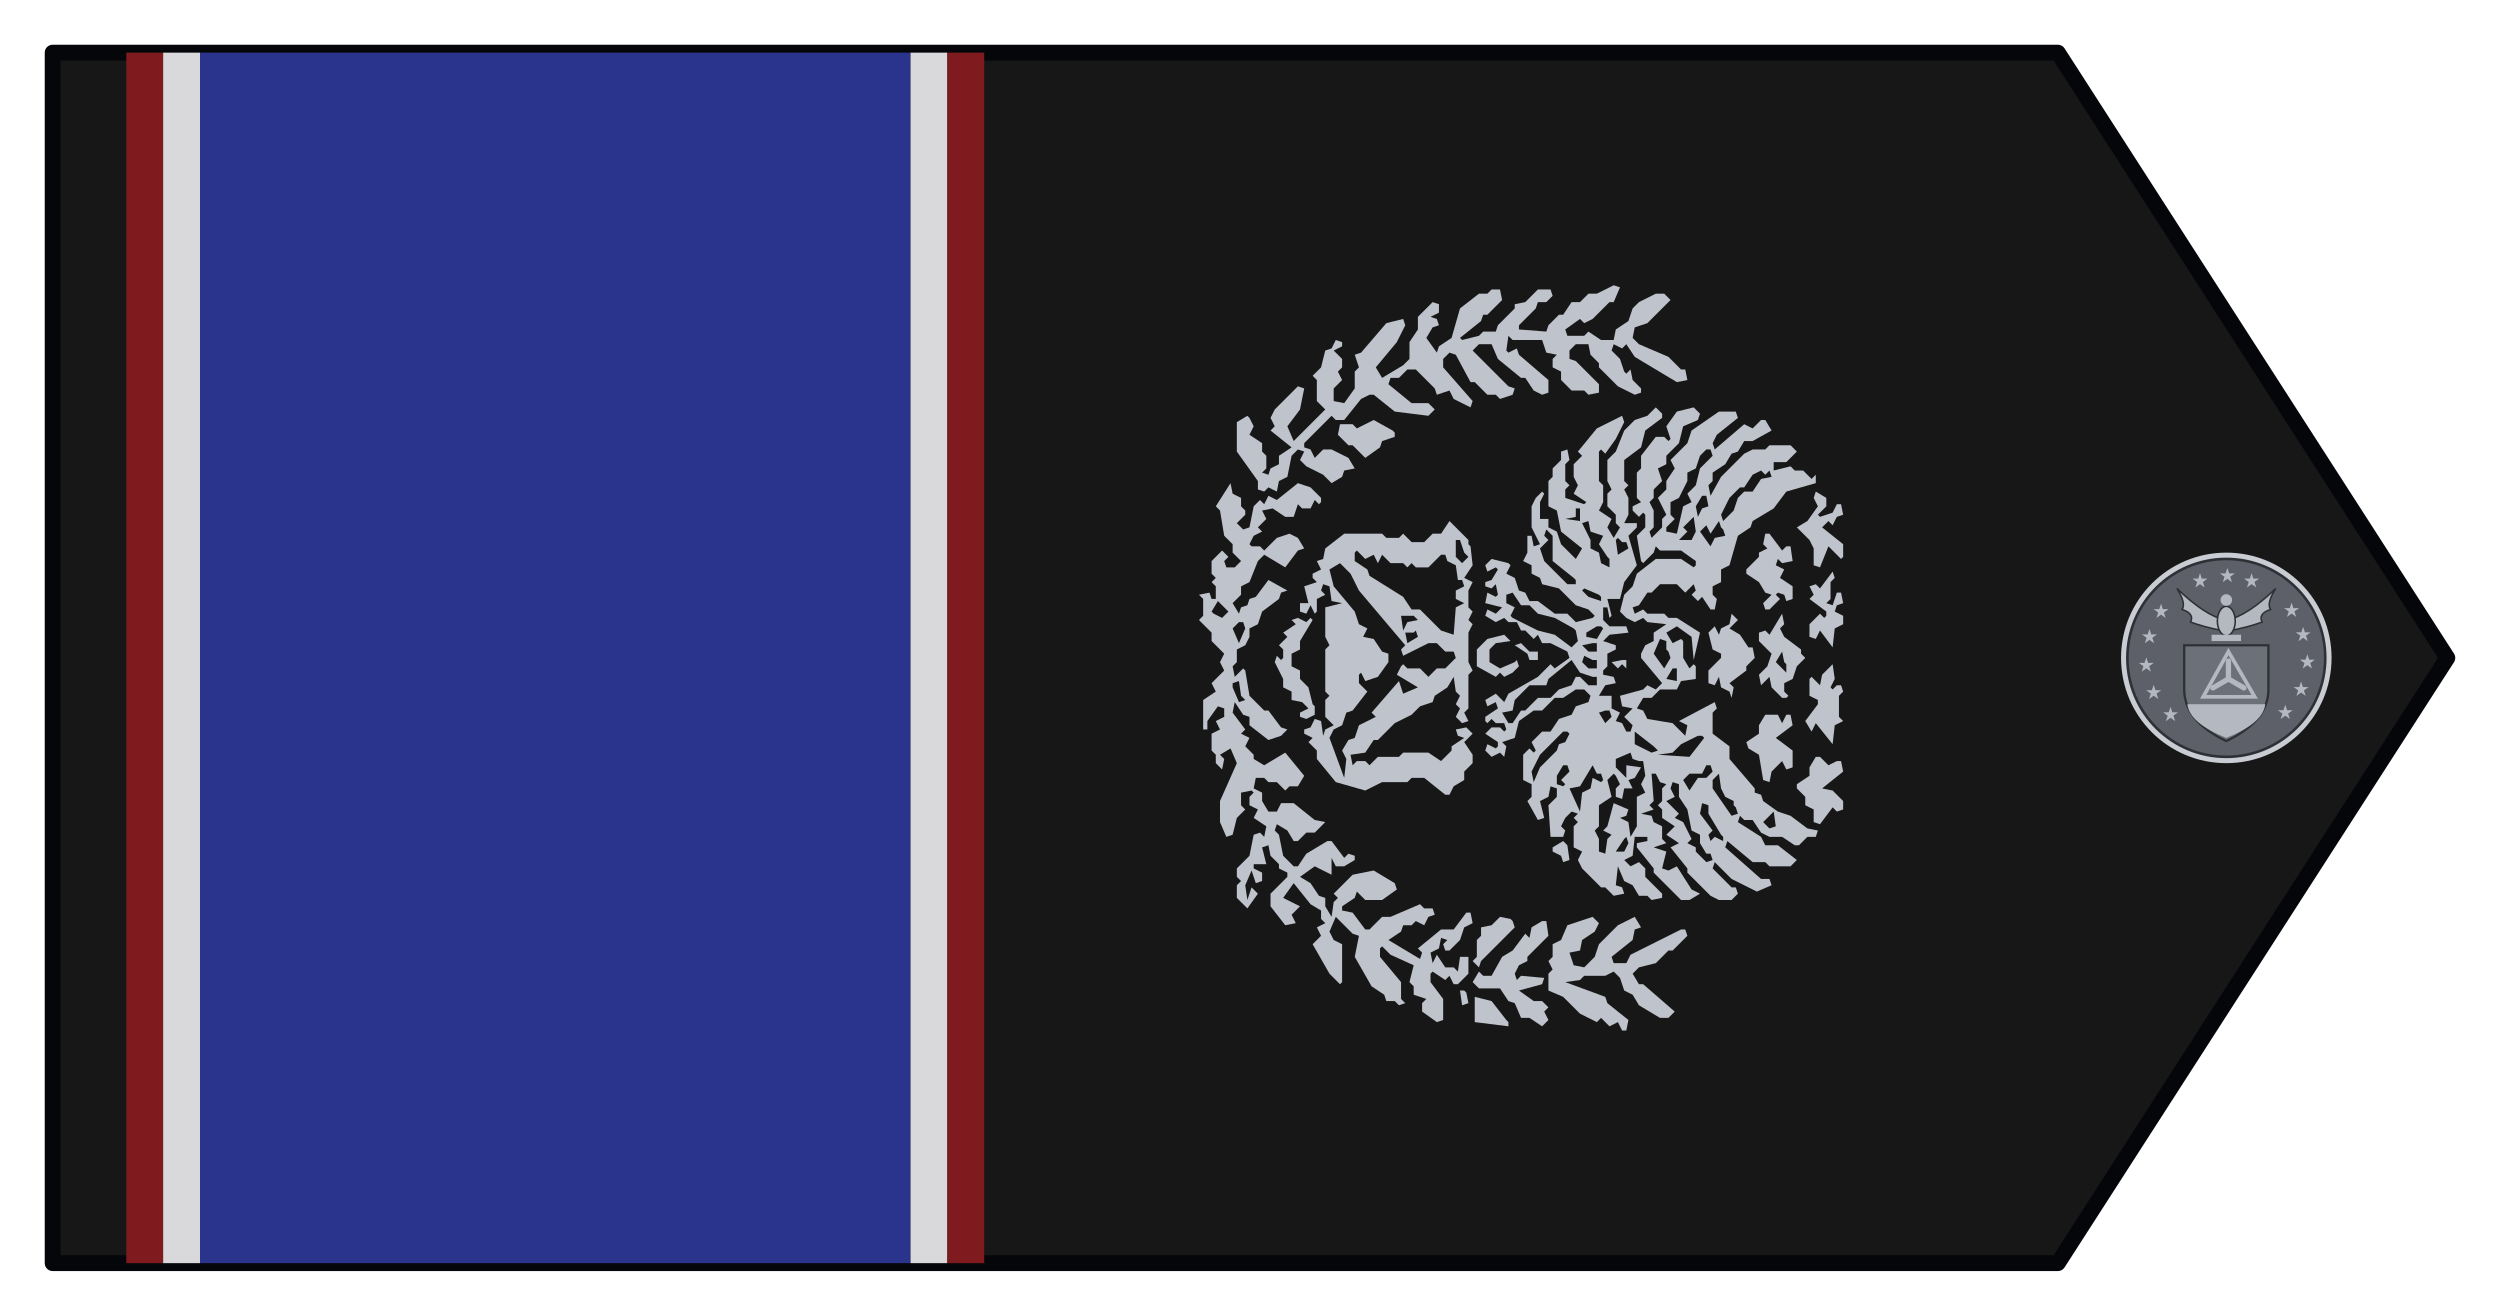
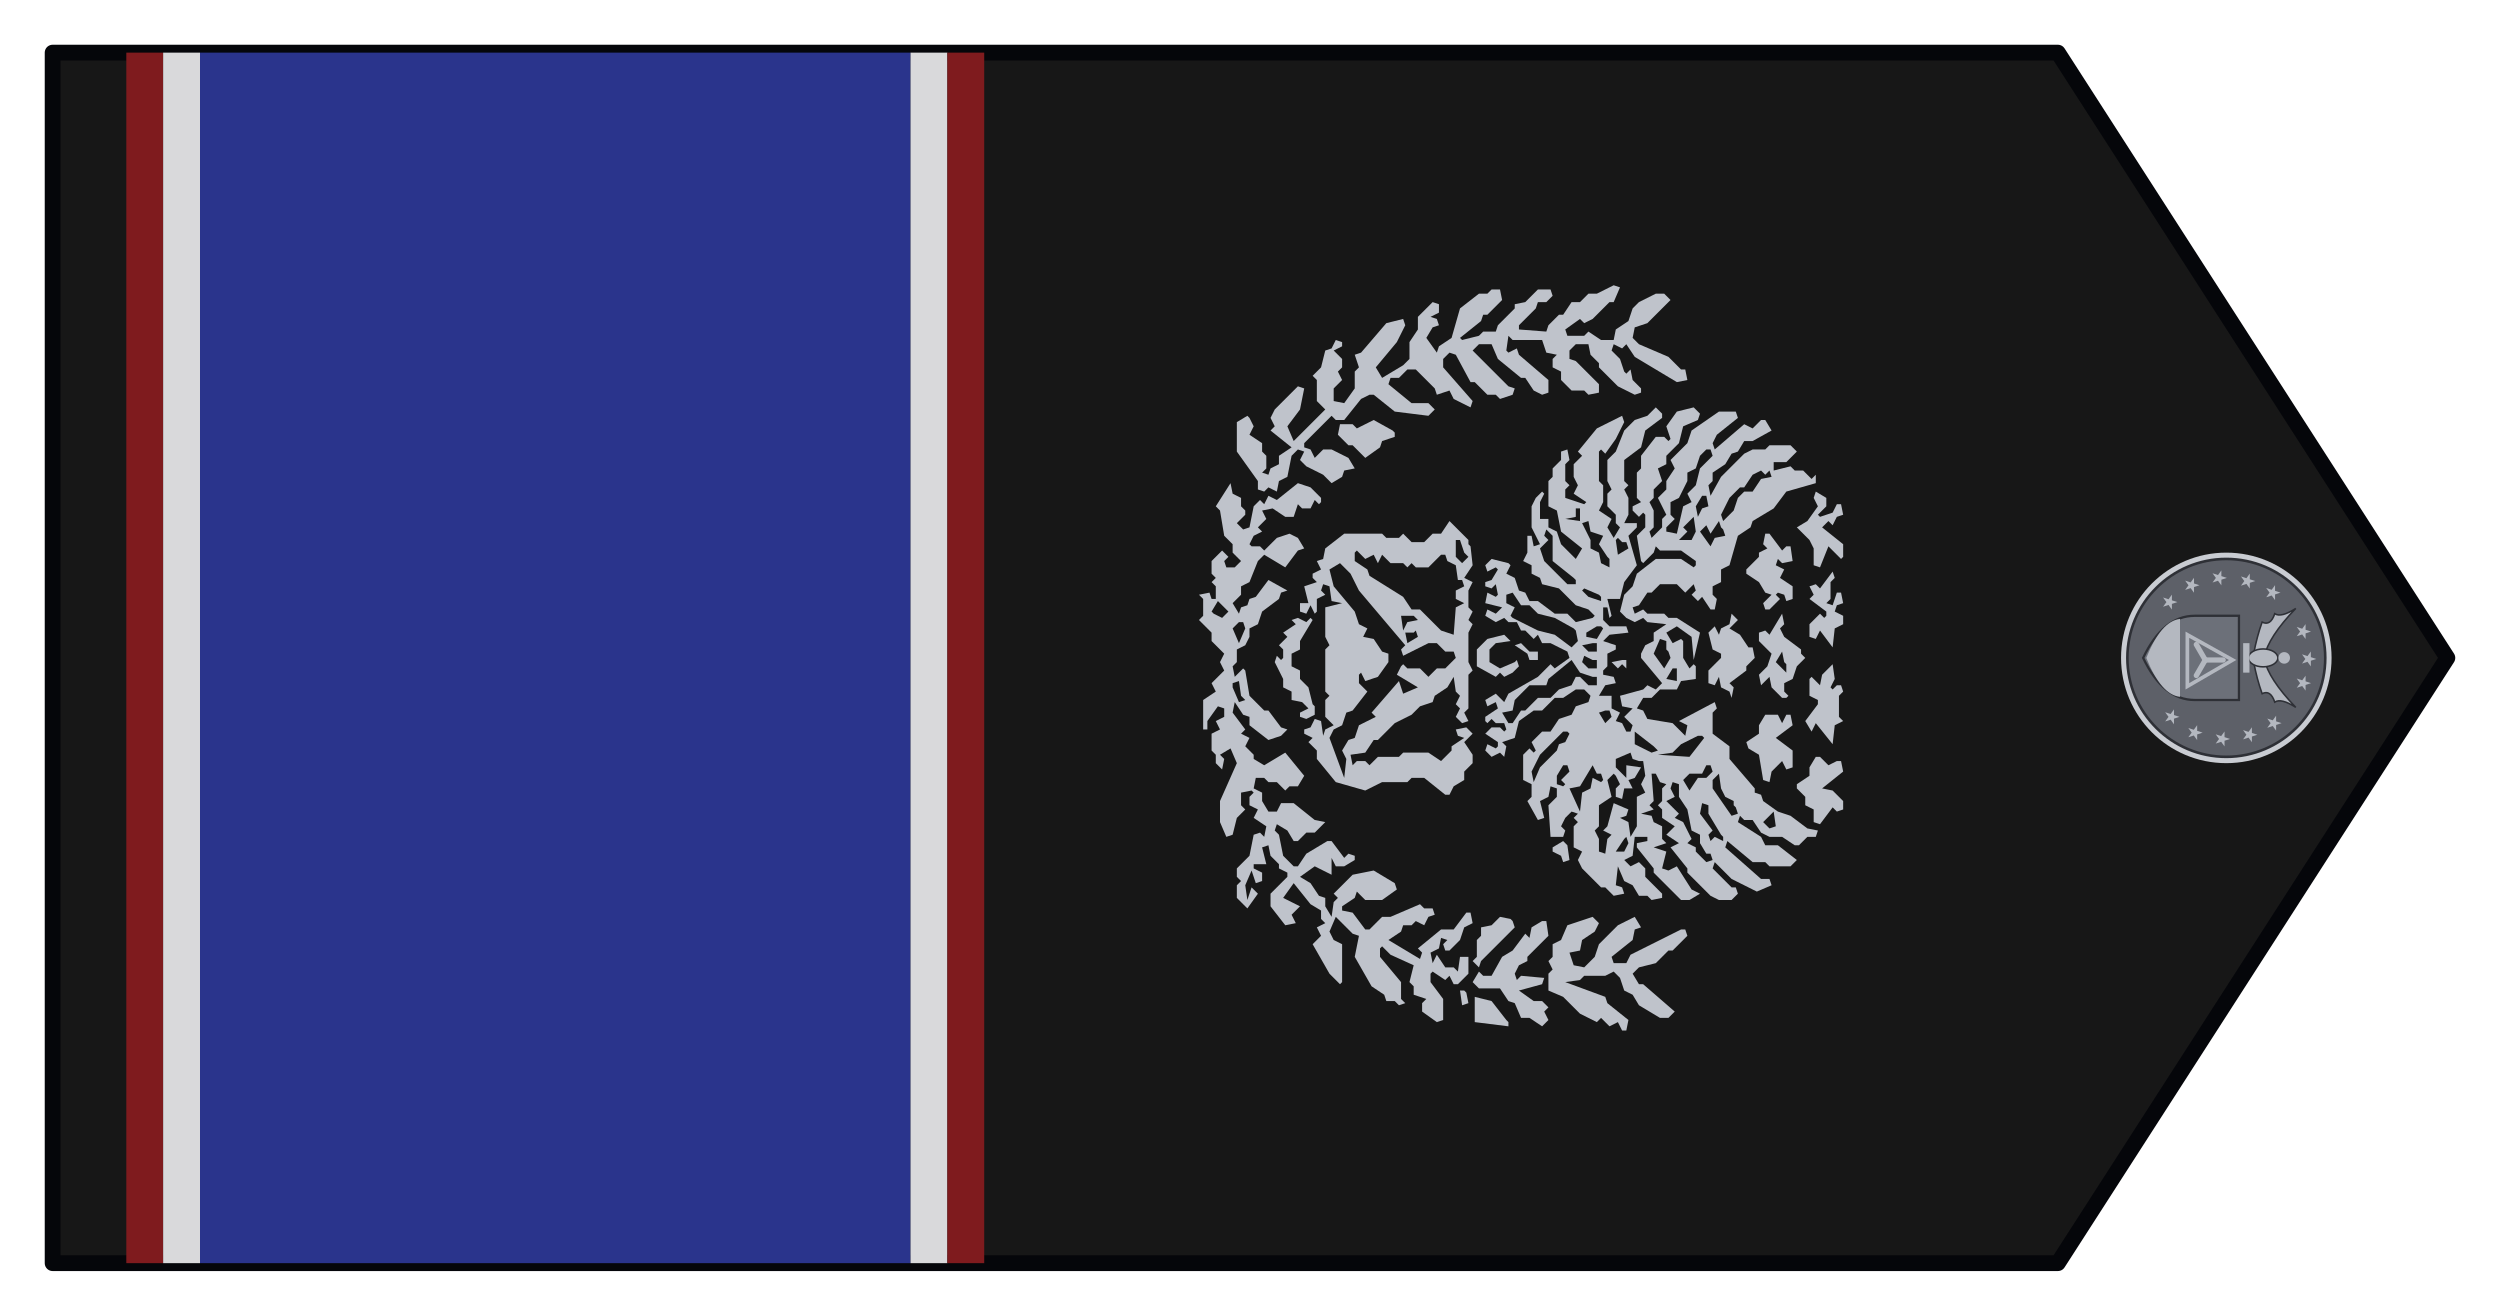
<svg xmlns="http://www.w3.org/2000/svg" width="4.75in" height="2.5in" viewBox="0 0 475 250" data-asset-id="garment-blues-class-a-cadet-officer-board-right" data-source="reference-art-measured" data-units="0.01in">
  <defs>
    <linearGradient id="garment-blues-class-a-cadet-officer-board-right__coatShade" gradientUnits="userSpaceOnUse" x1="-12" y1="0" x2="12" y2="0">
      <stop offset="0" stop-color="#000" stop-opacity=".30" />
      <stop offset=".12" stop-color="#000" stop-opacity=".08" />
      <stop offset=".3" stop-color="#000" stop-opacity="0" />
      <stop offset=".7" stop-color="#000" stop-opacity="0" />
      <stop offset=".88" stop-color="#000" stop-opacity=".08" />
      <stop offset="1" stop-color="#000" stop-opacity=".30" />
    </linearGradient>
    <linearGradient id="garment-blues-class-a-cadet-officer-board-right__topLight" x1="0" y1="0" x2="0" y2="1">
      <stop offset="0" stop-color="#fff" stop-opacity=".10" />
      <stop offset="1" stop-color="#fff" stop-opacity="0" />
    </linearGradient>
    <radialGradient id="garment-blues-class-a-cadet-officer-board-right__btn" cx=".4" cy=".35" r=".8">
      <stop offset="0" stop-color="#ffffff" />
      <stop offset=".6" stop-color="#cfd3da" />
      <stop offset="1" stop-color="#8d939e" />
    </radialGradient>
    <linearGradient id="garment-blues-class-a-cadet-officer-board-right__collarIn" x1="0" y1="0" x2="0" y2="1">
      <stop offset="0" stop-color="#7e8bb8" />
      <stop offset="1" stop-color="#b3bcdc" />
    </linearGradient>
    <linearGradient id="garment-blues-class-a-cadet-officer-board-right__plate" x1="0" y1="0" x2="0" y2="1">
      <stop offset="0" stop-color="#e4e6ea" />
      <stop offset="1" stop-color="#a9aeb8" />
    </linearGradient>
  </defs>
  <g id="garment-blues-class-a-cadet-officer-board-right__art" transform="translate(10.000 10.000) scale(100)">
    <g id="garment-blues-class-a-cadet-officer-board-right__epaulet-right">
      <path id="garment-blues-class-a-cadet-officer-board-right__board-body" d="M0.000,0.000L3.810,0.000L4.550,1.150L3.810,2.300L0.000,2.300Z" fill="#171717" stroke="#05060a" stroke-width=".03" stroke-linejoin="round" />
      <rect x="0.140" y="0" width="0.070" height="2.300" fill="#7f1b1e" />
      <rect x="0.210" y="0" width="0.070" height="2.300" fill="#d9d9db" />
      <rect x="0.280" y="0" width="1.350" height="2.300" fill="#2a348c" />
      <rect x="1.630" y="0" width="0.070" height="2.300" fill="#d9d9db" />
      <rect x="1.700" y="0" width="0.070" height="2.300" fill="#7f1b1e" />
      <g transform="translate(2.790 1.150) rotate(90) scale(0.008) translate(-149.000 -292.000)">
        <path d="M112.5,216L115,215.5L115.5,217L117.5,218L116.5,219L118,220.5L122,215.5L125,215.5L125.5,216L122.5,219L127.5,221L127,222.5L123,222.5L121,223.5L118,226.5L116.5,224L113,221.5L111,222.5L109.5,222L111,219.5L113,219.5L115,221.5L115.5,221L114.5,218L112.5,217ZM133.5,216L136,215.5L136.5,217L138,217.5L139,215.5L141,215.5L142,217.5L146.5,218L142.5,221L144.5,222L144,223.5L141,223.5L138.5,221L139.5,220L139,219.5L138,219.5L135,223.5L134,222.5L132,223.5L131.5,222L132.5,221L128.5,218L130,217.5L131,218.5L135,218.5L136,219.5L136.5,218L133.5,217ZM155.5,216L157,215.5L158,216.5L163,216.5L164,215.5L165,217.5L169.5,218L164.5,222L166.5,223L164,224.5L160,221.5L159,221.5L158,223.5L154,223.5L153.5,223L155.5,221L153,220.5L150.5,218L154,217.5L156,218.5L156.5,218L155.5,217ZM173.5,216L176,215.5L180,220.5L180.5,218L183,215.5L185,215.5L185.5,217L184.5,218L188.5,221L188,222.5L185,222.5L184,224.5L182,224.5L180,226.5L179,226.5L177,223.5L175,223.5L172.5,222L172.5,221L174.5,219L173.5,217ZM105.5,222L107.5,222L109.5,229L113.5,232L116.5,237L118,237.5L120,240.5L127,242.5L128,244.5L131,244.5L132,246.5L134,246.5L135,245.5L137.5,246L137.5,247L134.5,249L135.5,250L134,251.5L133,250.5L131.5,251L133.5,253L131.5,255L131.5,259L133.5,261L133.5,262L136.5,264L137,265.5L138.5,265L137.5,263L138.5,262L138.5,258L139.5,257L139.5,255L143,249.5L149.5,251L144,251.5L141.5,255L143,257.5L145.5,256L144.5,254L145,253.5L149,253.5L151.5,252L150.5,251L151,250.5L154,250.5L154.5,254L156.5,255L156.5,259L158.5,261L158.5,263L161,264.5L161.5,263L163.5,262L164.5,256L167.5,253L165,252.5L164,254.5L159.5,246L161,245.5L162,246.5L167,246.5L170,242.5L173,242.5L180,236.5L181,236.5L181.5,235L183,234.5L185.5,231L186.5,228L189.5,224L190,221.5L191.5,222L191.5,224L193.5,226L193.5,227L191.5,230L191.5,233L190.5,235L187.5,237L187.5,239L186.5,240L188,240.5L191.5,235L193.5,234L193.5,231L197,226.5L198.5,228L198.5,233L197.5,234L197.5,237L192.5,243L194,243.5L201.5,235L201.5,233L203,232.5L204.5,236L201.5,242L197.5,246L199,246.5L203.5,242L203.5,241L205,240.5L206.5,242L206.5,245L205.5,247L200,252.5L199,252.5L194,256.5L193,254.5L191,257.5L189,255.5L187,258.5L185,258.5L184,259.5L183,258.5L180,258.5L179,257.5L178.5,259L176.5,260L176.5,261L183,260.5L184,261.5L185,260.5L186,263.5L186.5,261L188,260.5L189,258.5L192,258.5L193,257.5L194,260.5L195,257.5L199,258.5L199.5,257L198.5,255L204,251.5L205,249.5L206.5,252L206.5,254L200,260.5L199,260.5L194,264.5L193,264.5L192.5,262L191.5,262L191.5,265L196,265.5L197,267.5L198.5,266L197.5,264L199,262.5L201,262.5L205,258.5L206,258.5L206.5,261L205.5,262L205.5,264L203,265.5L202,267.5L198.5,269L203,269.5L203.5,268L205,267.5L205.5,270L203.5,272L203.5,273L199,277.5L197,278.5L195,277.5L194,279.5L189,279.5L188,278.5L187,279.5L186,278.5L185.5,280L187,281.5L189,282.5L190,281.5L191.5,282L191.5,285L184,285.5L182,283.5L180,283.5L179.5,285L182,285.5L183,287.5L187,286.5L187.5,288L183,290.5L182,289.5L179,289.5L178,291.5L172,291.5L170.5,290L171.5,289L171,288.5L169,289.5L166.5,287L166.5,285L163.5,283L162.5,280L160.5,279L159.5,276L158,275.5L156.5,277L156.5,279L158.5,282L158.5,284L161.5,287L161.5,289L164,292.5L168,293.5L169,296.5L170,295.5L172.5,296L171.5,297L172.5,299L171,300.5L169.5,300L170.5,298L170,297.5L169,297.5L167,300.5L165.5,299L165.5,297L166.5,296L166,295.5L164.5,296L164.5,298L163.5,299L164.5,300L164,300.5L163,300.5L161,297.5L159.5,298L160.5,300L159,300.5L157.5,298L159.5,296L157.5,295L153.5,288L150.5,285L151.5,284L149,280.5L147.5,281L145.5,285L145.5,287L143.5,288L144.5,289L142.5,291L142.5,292L140.5,293L140.5,295L139.5,296L140.5,298L139,300.5L137.5,300L138.5,298L137,296.5L136,300.5L133.5,300L134.5,298L134,297.5L131.5,298L132.5,299L132,300.5L131,300.5L130.5,299L128,297.5L127.5,298L128.5,300L127,300.5L125.5,299L126.5,295L127,294.5L129,295.5L130,293.5L133,292.5L133.5,291L135.5,290L135.5,288L138.5,284L138.5,281L140.5,279L139.5,275L139,274.5L137.5,276L136.5,279L132.5,283L131.5,287L130,287.5L129,289.5L127,289.5L126,291.5L124,290.5L120,290.5L120,289.5L122.5,289L122,287.5L118,289.5L113,289.5L111,288.5L109.5,287L110,286.5L112,287.5L116,287.5L116,285.5L118,285.5L119,283.5L122,282.5L125.5,279L123,277.5L119,282.5L114,283.5L113,285.5L107,285.5L106,284.5L104,284.5L102,282.5L100,282.5L99.5,281L102,280.5L103,281.5L107,281.5L108,280.5L109,281.5L111,281.5L112.5,277L112,276.5L110,279.5L108,278.5L106,279.5L103,279.5L101,277.5L100,278.5L94.5,274L91.5,268L93,267.5L97,269.5L100.5,272L99.5,273L100,273.5L107,273.5L108,272.5L112,272.5L114,273.5L116,270.5L118,271.5L120.5,270L118,268.5L117,269.5L115,269.5L113,271.5L110,271.5L109,270.5L107,271.5L102,271.5L100,269.5L95,267.5L92.5,265L91.5,262L89.5,260L91,258.5L92,258.5L95,262.5L99,263.5L102,267.5L107,267.5L108,266.5L109,267.5L111,266.5L115,266.5L117,267.5L117,264.5L118,264.5L120,266.5L127,264.5L131,267.5L135,268.5L135,271.5L139,270.5L139.5,271L137,271.5L137,272.5L140,272.5L141.5,271L141.5,267L143,266.5L143.5,271L145,272.5L146,269.5L147,269.5L148,271.5L151,271.5L152,272.5L153,272.5L153.5,270L155,269.5L155.5,272L158,273.5L158,270.5L161,270.5L162,268.5L164,269.5L164.5,268L166.5,267L166.5,266L165,265.5L163,267.5L161,265.5L160.5,268L158,268.5L156.5,263L155.5,262L156.5,260L155,258.5L149,263.5L148,263.5L146,262.5L145,260.5L143,260.5L141,257.5L140.5,262L139.5,263L140.5,265L139.5,267L138,268.5L134,267.5L132,265.5L129,264.5L125.5,260L125.5,254L127.5,251L127,250.5L126,250.5L123.5,254L123.5,259L122.5,260L124,260.5L126.5,263L126,263.5L120,264.5L118,262.5L115,262.5L114.5,263L115.5,264L114,265.5L113,265.5L112,263.5L111,264.5L105,264.5L104,263.5L101,263.5L96.5,260L96.5,258L97.5,257L97,256.5L94,257.5L90.5,255L89.5,251L91,249.5L92.5,250L94,253.5L98,254.5L101,257.5L103,257.5L104,259.5L107,258.5L109,260.5L111,260.5L112,261.5L114,260.5L118,260.5L119,261.5L120.5,261L118,258.5L116,258.5L115,257.5L111,259.5L109,257.5L107,257.5L104,255.5L102,256.5L98,252.5L95,251.5L90.5,245L90.5,241L92,240.5L96,245.5L98,246.5L99.5,246L93.5,239L94.5,237L92.5,235L92.5,234L95,232.5L97.5,237L97.5,239L100,240.5L100.5,242L103,243.5L105,246.5L107,246.5L108,247.5L110.5,247L106,244.5L100.5,239L99.5,237L99.5,234L98.5,233L98.5,228L100,226.5L102.5,229L102.5,232L104.5,232L103.5,228L104.5,227L104.5,225L106.5,223L106,222.5ZM148.5,225L149,224.5L151,226.5L154,227.5L155,229.5L157,229.5L158,228.5L158.5,229L158.5,230L156,232.5L153.5,233L155.5,235L153,235.5L151,233.5L148,232.5L145,235.5L143,235.5L142.5,234L143.5,233L138.5,230L141,229.5L142,230.5L144,229.5L147,225.5L148,225.5ZM122.5,228L126,227.5L126.5,230L125.5,231L127,231.5L128,229.5L130,230.5L132,227.5L135,227.5L135.5,229L134,229.5L133.5,231L134,231.5L135,230.5L137.5,233L137.5,234L136,234.5L134,232.5L133.5,234L131,235.5L129,238.5L128,238.5L125,235.5L124,235.5L123,233.5L122,234.5L119.5,234L119.5,233L123.5,230L122.5,229ZM162.5,228L165,227.5L168,231.5L171,227.5L175,227.5L175.5,229L173.5,230L176,232.5L178.5,233L178,234.5L172,235.5L170.5,238L169,238.5L167,235.5L165,235.5L162.5,234L162.5,231L164.5,230L162.5,229ZM150.5,229L152.5,229L150,231.5L147.5,230L150,229.5ZM185.5,232L189,231.5L189.5,233L188,234.5L186,232.5ZM104.5,233L106,232.5L106.5,235L109.5,237L109.5,239L111,240.5L114,241.5L116.5,244L115,244.5L111,242.5L108.5,240L108.5,239L105.5,237L104.5,235L105.5,234L105,233.5ZM146.5,237L149,236.5L151,238.5L152,238.5L155,242.5L156,241.5L158.5,242L157,242.5L156,244.5L153.5,245L155.5,246L155,247.5L152,247.5L149,244.5L148,244.5L147,246.5L143,247.5L141.5,246L143.5,245L142,244.5L141,242.5L138.5,242L140,240.5L142,242.5L143.5,240L146.5,238ZM184.5,241L186,240.5L186.5,242L180,246.5L178,246.5L176.5,245L180,244.5L182,243.5L183,241.5L184,241.5ZM118.5,244L120,243.5L120.5,246L122.5,247L119,249.5L117.5,248L119.5,247L116.5,245L118,244.5ZM191.5,244L192.5,244L191.5,246L192.5,247L191,247.5L190,246.5L186,249.5L183.5,249L184,247.5L186,247.5L191,244.5ZM99.5,247L101,246.5L104,249.5L108,250.5L110,252.5L112,251.5L113,253.5L119.5,255L119,257.5L118,257.5L116,255.5L115,256.5L112,256.5L111,254.5L107,252.5L105,252.5L104,250.5L101,249.5L99.5,248ZM174.5,247L176,246.5L177.5,248L177.5,250L180.5,252L178,253.5L176.5,252L176.5,249L174.5,248ZM195.5,247L197,246.5L197.5,248L195,250.5L194,250.5L193,252.5L192,251.5L188,253.5L187,255.5L186,254.5L183,257.5L182,255.5L180,256.5L178.5,256L179,254.5L182,254.5L185,252.5L190,251.5L191,249.5L193,249.5L195.5,248ZM110.5,248L113,247.5L113.5,249L115.5,250L113,250.5L110.5,249ZM167.5,249L168,248.5L172.5,252L172,259.5L171.5,256L169.5,254L167.5,250ZM115.5,251L119,250.5L121,251.5L121,254.5L119,252.5L118,253.5L116,251.5ZM80.5,253L83,252.5L83.5,255L77.5,265L74.5,267L75.5,268L74.5,270L76,270.5L78,268.5L81,267.5L81.5,267L80.5,266L83,265.5L85,263.5L86,263.5L86.5,265L84.5,269L80,273.5L79,273.5L77,275.5L74.5,276L74.5,279L76,280.5L78,280.5L78.5,279L84,273.5L86,273.5L86.5,276L85.5,277L85.5,280L83,282.5L81,282.5L80,284.5L78,284.5L77,283.5L76.5,286L73.5,287L73.5,294L72.5,295L76,295.5L76.5,295L75.5,293L77,292.5L83,285.5L86,285.5L86.5,287L85.5,289L82.5,291L82.5,292L78,297.5L74.5,299L74.5,302L76,303.5L84.5,295L85,293.5L86.5,294L87.5,297L86.5,298L86.5,300L83.5,303L83.5,304L77,307.5L76.5,309L78,310.5L80,310.5L88,303.5L89.5,304L87.5,308L85.5,309L86.5,312L85,312.5L80.5,317L80.5,319L82.5,321L82.5,323L84,323.5L88.5,318L88.5,314L90,312.5L91.5,314L90.5,322L86.5,327L86.5,328L87.5,330L92.5,334L92.5,336L91.5,337L98,343.5L99,343.5L99.5,342L101.5,341L99.5,339L99.5,337L101.5,333L104,331.5L104.5,334L106,334.5L107.5,337L105.5,339L103.5,343L102,344.5L100,343.5L99.5,345L101,346.5L106,347.5L107,349.5L109.5,350L108.5,352L109.5,353L109,354.5L107,354.5L100,359.5L93,359.5L91.5,357L92,356.5L94,355.5L96,356.5L98,353.5L100,353.5L101,352.5L104,352.5L105,353.5L105.5,352L104,351.5L103,349.5L101,349.5L99,346.5L95,351.5L94,350.5L92,351.5L90,350.5L84.5,345L85,343.5L90,344.5L94,347.5L97.5,346L90,338.5L88,340.5L83,340.5L82,341.5L80,339.5L76,338.5L75.5,337L73.5,336L74,334.5L75,334.5L76,336.5L78,334.5L80,334.5L81,335.5L83,334.5L85,336.5L88,336.5L88.5,334L85,331.5L81,331.5L80,330.5L77,331.5L76.5,330L69.5,324L68.5,320L70,319.5L74,321.5L80,326.5L82.5,325L79.5,320L78,318.5L74,318.5L71,316.5L68,316.5L64.5,313L65,311.5L67,311.5L68,313.5L68.5,312L70,311.5L70.5,313L73,314.5L76.5,312L75,311.5L73,308.5L66,306.5L62.5,302L62.5,300L61.5,299L61.5,297L64,296.5L67.5,300L67.5,301L69,301.5L73,306.5L73.5,306L72.5,302L71.5,301L71.5,298L70,297.5L66,293.5L65,293.5L64.5,291L61.5,288L61.5,285L63,284.5L64.5,286L64.5,288L66,288.5L70,292.5L71,292.5L71.5,286L70,285.5L67.5,283L67.5,282L64.5,280L64.5,278L62.5,276L62.5,274L60.5,270L61,268.5L64.5,270L64.5,271L68.5,275L69.5,277L68.5,278L71,281.5L72.5,281L72.5,277L71.5,276L73.5,273L73.5,270L71,269.5L69,266.5L66,265.5L64.5,264L62.5,260L62.5,258L64,256.5L69.5,262L70.5,265L73,265.5L74.5,264L77.5,257L80.5,254ZM213.5,253L215,252.5L218.5,256L218.5,257L221.5,260L222.5,264L224,265.5L226.5,264L226.5,263L233,255.5L234.5,257L234.5,259L231.5,264L229,265.5L228,267.5L225,268.5L223.5,270L224.5,272L224.5,277L225.5,278L226,281.5L229.5,272L231,271.5L235,266.5L237.5,267L237.5,268L235.5,269L236.5,271L234.5,273L235.5,274L233.5,278L229.5,282L228,285.5L224,285.5L223,284.5L221,285.5L220,284.5L217,284.5L216,282.5L212.5,281L210.5,275L212,273.5L214,274.5L216,277.5L218.5,278L219,280.5L222,279.5L222.5,277L220,274.5L217,273.5L212.5,269L210.5,265L213,263.5L213.5,265L216,265.5L220,270.5L221.5,270L221.5,267L219.5,266L213.5,254ZM151.5,255L154.5,255L154,257.5L151.5,256ZM147.5,257L149,256.5L151.5,258L148,260.5L144.5,259L145,257.5L147,257.5ZM170.5,260L171,259.5L171.5,261L169.5,265L166.5,265L170,260.5ZM173.5,263L177,262.5L179,263.5L181,262.5L182,264.5L189,264.5L191.5,266L188,266.5L187,268.5L186.5,267L185,266.5L183.5,270L189,271.5L190,272.5L191,270.5L192,271.5L195.5,272L195,273.5L192,273.5L190,274.5L189,273.5L184,273.5L182,270.5L178,271.5L176.5,270L177,269.5L179,268.5L180,269.5L182,269.5L182.5,268L180,267.5L180,265.5L178,266.5L177.5,265L175,263.5L174.5,267L177.5,267L175,269.5L173,269.5L171.5,266L173,265.5L173.5,264ZM121.5,267L123,266.5L124.5,269L121,269.5L120.5,269L121.5,268ZM149.5,267L151.5,267L150.5,268L151.5,269L150,270.5L149.5,268ZM191.5,267L193,266.5L195,267.5L195,269.5L192,267.5ZM125.5,271L127.5,271L126.5,273L124,273.5L123,275.5L121,275.5L117,277.5L116.5,276L119,275.5L120,272.5L122,273.5L125,271.5ZM161.5,271L163,270.5L164.5,272L162,273.5L161.5,272ZM134.5,273L135.5,273L134.5,276L133,277.5L132.5,277L134,273.5ZM141.5,273L142,272.5L144.5,274L144,276.5L143,276.5L141.5,274ZM176.5,273L178,272.5L178.5,273L177.5,275L180,275.5L181,277.5L185.5,278L180,280.5L179.5,278L174.5,275L176.5,274ZM145.5,274L147.5,274L147.5,276L146,277.5L145.5,275ZM149.5,274L151.5,274L151.5,276L150,277.5L148.5,277L149.5,275ZM153.5,274L155.5,274L155.5,276L153.5,278L153.5,279L155.5,280L156.5,283L158.5,285L158.5,288L161.5,291L161.5,292L164.5,294L164.5,295L162,296.5L161.5,294L159,293.5L155.5,290L155.5,286L154,285.5L149.5,280L152.5,278L153.5,275ZM113.5,278L116.5,278L116,281.5L115.5,279L113.5,279ZM130.5,279L131.5,279L131.5,281L126,286.5L123,287.5L121,285.5L120,286.5L118.5,286L120,284.5L126,284.5L130,279.5ZM142.5,279L145,278.5L146.5,280L143.5,284L142.5,288L139.5,294L139,294.5L137,293.5L136,295.5L134,295.5L133.5,294L136.5,292L136.5,290L138.5,288L139.5,284L142,279.5ZM166.5,281L167,280.5L169,281.5L169.5,283L171,283.5L175,287.5L178.5,289L176,289.5L172,287.5L166.5,282ZM174.5,281L176,280.5L178,282.5L179,281.5L179.5,282L179,283.5L177,283.5L174.5,282ZM193.5,281L197,280.5L197.5,282L196,282.5L195,284.5L194,284.5L192.5,282L193,281.5ZM211.5,286L215,285.5L220,290.5L221,290.5L222,292.5L224,293.5L225.5,293L224.5,292L225,286.5L226.5,287L228,292.5L230.5,289L230.5,287L232,285.5L233,286.5L235,285.5L236.5,287L234.5,290L234.5,292L231,293.5L230.5,295L227.5,297L227.5,302L226,303.5L223.5,302L224.5,301L224.5,299L220,296.5L218.5,294L214.5,291L215.5,290L213,289.5L211.5,287ZM147.5,288L149.5,288L149.5,290L148,290.5L146,293.5L145.5,292L147.5,290L147.5,289ZM149.5,293L151,292.5L152.5,294L153.5,296L152.5,297L153.5,298L151,302.5L147,302.5L144.5,300L143.5,296L145,294.5L145.5,298L147,299.5L150,299.5L151.5,297L150,293.5ZM211.5,294L213,293.5L221,301.5L222.5,302L221,303.5L220,302.5L216,302.5L215,301.5L213,301.5L212.5,299L210.5,297L211,294.5ZM235.5,295L236.5,295L235.5,303L229.5,303L230.5,299L235,295.5ZM122.5,304L127,303.5L130,305.5L131,303.5L133,304.5L137,304.5L138,303.5L140,304.5L141,303.5L143,304.5L150,304.5L152,303.5L153,304.5L161,304.5L162,305.5L164,304.5L164.5,306L163,307.5L161,306.5L160,307.5L158,306.5L157,307.5L153.5,308L156,309.5L158,312.5L159.5,313L160.5,316L162.5,318L164.5,322L168.5,326L168.5,327L171.5,329L172,332.5L174.5,332L173.5,331L173.5,329L174.5,328L172.5,326L172.5,321L171.5,320L171.5,314L173.5,311L171,308.5L170,308.5L168,305.5L167.5,307L166,307.5L165.5,305L167,303.5L169,305.5L172,303.5L174,303.5L176,305.5L178,305.5L179.5,308L181.5,309L181.5,310L177.5,315L177.5,318L178.5,319L178.5,325L180.5,329L178.5,336L173,340.5L171,340.5L169,342.5L168,341.5L167,343.5L166,343.5L165.5,342L163.5,341L164,339.5L167.5,339L166,338.5L165,336.5L163,338.5L159,338.5L158,337.5L157,338.5L147,338.5L146,337.5L144,338.5L137,338.5L136,334.5L135.5,337L132,337.5L131.5,339L133,339.5L134,338.5L135,340.5L138,340.5L138.5,341L136.5,342L138.5,343L138,344.5L136,344.5L136,342.5L132,343.5L131,340.5L130,341.5L129,341.5L128,339.5L126,340.5L125.5,339L123,338.5L119.5,334L119.5,325L120.5,324L120.5,321L119.5,320L121.5,318L121.5,315L119.5,313L119.5,311L116.5,309L121,304.5L122,304.5ZM209.5,304L212,303.5L213,305.5L216,306.5L218.5,309L218.5,310L217,310.5L216,309.5L215.5,311L218,311.5L219,313.5L221.5,313L219.5,312L222.5,310L222.5,308L223.5,307L220,306.5L220,304.5L224,304.5L226.5,307L226.5,308L224.5,309L225.5,310L223.5,313L224,313.5L226,313.5L230,310.5L235,310.5L235.5,312L233,315.5L231,315.5L230,314.5L229,317.5L227,317.5L226,318.5L222,317.5L219.5,323L217.5,325L218,325.5L220,325.5L226,320.5L230,320.5L231,319.5L231.5,321L230.5,322L230.5,324L229,324.5L227,327.5L220,331.5L215,330.5L214.5,332L210.5,336L214,337.5L216,336.5L217,334.5L226,334.5L226.5,335L224,337.5L217,341.5L215,339.5L213,340.5L212,338.5L211,339.5L209,339.5L207.5,342L202.5,346L206,348.5L208,344.5L210,346.5L212,345.5L212.5,348L208,351.5L205,351.5L201,347.5L200,347.5L199,349.5L198,349.5L196,351.5L193.5,352L194,353.5L198,352.5L198,355.5L199,355.5L200,353.5L202,353.5L202.5,355L199.5,356L203,357.5L206.5,357L203.5,356L205,354.5L208.5,357L206,359.5L203,359.5L202,358.5L201,359.5L199,359.5L196,356.5L191,355.5L190.5,354L191.5,353L189,352.5L187,355.5L185,354.5L184,356.5L182,356.5L181,355.5L180.5,356L181,358.5L184,358.5L185,357.5L187,359.5L191,360.5L191.5,362L188,363.5L183,363.5L174,359.5L170.5,361L172,363.5L173,362.5L175.5,363L174,364.5L172,364.5L171,365.5L167,365.5L166,363.5L164,364.5L163,362.5L161,362.5L160.5,364L164,366.5L166,366.5L166,367.5L159,367.5L157,364.5L155,365.5L152,362.5L150,363.5L148,362.5L145,365.5L143,365.5L140,368.5L139,367.5L135,367.5L134,368.5L133.5,366L135,365.5L135,364.5L132,364.5L131,365.5L130,364.5L129,365.5L126,365.5L123.5,363L125,361.5L126,362.5L127.5,362L127.5,360L126,358.5L124,360.5L122,360.5L120,362.5L114,363.5L113,364.5L107.5,361L110,360.5L111,358.5L113,358.5L114,357.5L115,357.5L117,359.5L118.5,358L118,356.5L113,355.5L111.5,354L112.5,353L110.5,352L111.5,350L107.5,345L108.5,342L111,339.5L112,339.5L112.5,340L111.5,341L113.5,342L113.5,344L112.5,345L115.5,346L115.5,348L113.5,351L114,353.5L116,352.5L118,354.5L119,353.5L120,355.5L122,356.5L122.5,356L122.5,354L123.5,353L120.5,350L119.5,347L120.5,345L123,343.5L123.5,345L127.5,348L124.5,353L126,354.5L131,356.5L132,358.5L134,358.5L136,360.5L138.5,359L137,358.5L136.5,357L135,356.5L134.5,355L130.5,352L133,347.5L133.5,349L135,349.5L138,353.5L141,354.5L142,356.5L144,356.5L146,357.5L147,359.5L150,359.5L151,360.5L153.5,360L151.5,358L152,357.5L158,356.5L161.5,353L161.5,352L165.5,349L166,347.5L167.5,349L168.5,352L165,356.5L163,356.5L162.5,358L159.5,360L162,360.5L166,357.5L167,358.5L168,356.5L170,357.5L172,355.5L173,355.5L174.5,353L171.5,348L177,343.5L179.5,345L179.5,347L180.5,348L178.5,350L178.5,352L177.5,353L177.5,355L180,355.5L181,353.5L183,353.5L185.5,352L185.5,350L183.5,349L183.5,346L187.5,341L188,338.5L190.5,341L190.5,343L192.5,345L192.5,346L190,347.5L188.5,350L190,350.5L191,349.5L196,348.5L198.5,346L198.5,345L195.5,343L192.5,338L192.5,337L196.5,334L195.5,333L196,331.5L197,331.5L198.5,334L198.5,336L196.5,337L200.5,337L198.5,341L201,344.5L202.5,342L205.5,340L206,338.5L208,338.5L210.5,337L207,336.5L206,335.5L205,336.5L200.5,332L199.5,327L202.5,322L204,321.5L206.5,325L206.5,329L204.5,331L206,331.5L208,334.5L209,334.5L209.5,332L213.5,329L213.5,328L210.5,325L210.5,323L207.5,316L208.5,315L208.5,313L210,312.5L210.5,314L212.5,315L211.5,317L212.5,318L212.5,320L214,320.5L216,323.5L220.5,316L219,315.5L218,316.5L213.5,311L213.5,308L209.5,305ZM124.5,305L125,304.5L126.5,306L125,307.5L121,307.5L121,306.5L124,305.5ZM228.5,305L231,304.5L231.5,306L228,306.5L228,305.5ZM130.5,306L132,305.5L133,307.5L135,307.5L136,305.5L137,307.5L143.5,308L142.5,311L137.5,316L137.5,318L134.5,320L129.5,328L128,328.5L126,331.5L124,331.5L123.5,331L125.5,329L124.5,327L126.5,326L124.5,325L126.5,323L126.5,320L127.5,319L126.5,318L127.5,317L127.5,314L124.5,311L124.5,310L126,309.5L127,307.5L130.5,307ZM147.5,308L149,307.5L151.5,310L151.5,312L153.5,314L151.5,316L151.5,319L150.5,320L151,320.5L153,321.5L156,316.5L157.5,320L154.5,321L162,327.5L163,326.5L165,330.5L168,331.5L168.5,333L171,334.5L173,333.5L177.5,334L168,337.5L166,336.5L165,334.5L162,333.5L161.5,332L157,328.5L155,330.5L153,330.5L152.5,330L154.5,329L153.5,326L150,323.5L148,323.5L147.5,325L144.5,327L144,329.5L142,328.5L141,330.5L138,331.5L132,336.5L128,337.5L126.5,335L129,332.5L133,330.5L146,319.5L147,320.5L148.5,320L145.5,314L145.5,312L147.5,310L147.5,309ZM139.5,317L140,316.5L140.5,319L142.5,320L139,320.5L139,317.5ZM142.5,317L144,316.5L145.5,319L143,319.5L143,317.5ZM95.5,322L96.5,322L97.5,325L99,325.5L101.5,329L98.5,332L98.5,333L96,335.5L93.5,335L93.5,332L94.5,331L92.5,327L95,322.5ZM160.5,341L162.5,341L163.5,343L163,344.5L162,344.5L161,342.5L159.5,344L159,346.5L157,346.5L156,348.5L154,348.5L150,350.5L148.5,350L149.5,349L149,348.5L147,348.5L146,349.5L144,347.5L143,348.5L141,345.5L140,346.5L139.5,345L140.5,343L139.5,342L140,341.5L145,344.5L147,344.5L148,346.5L151,346.5L152,344.5L154,344.5L156,342.5L160,341.5ZM140.5,358L142,357.5L145.5,359L142,360.5L140.5,359ZM158.5,358L159,357.5L159.5,359L156,360.5L155,360.5L154.5,359L158,358.5ZM137.5,362L138,361.5L139.5,363L138.5,365L138,365.5L135.5,364L137,362.5Z" fill="#bfc3cb" fill-rule="evenodd" />
      </g>
-       <g transform="translate(4.130 1.150) scale(0.2)">
+       <g transform="translate(4.130 1.150) rotate(90) scale(0.2)">
        <circle r="1" fill="#c9ccd2" />
        <circle r=".94" fill="#5d6068" />
        <polygon points="-0.250,-0.805 -0.233,-0.753 -0.179,-0.753 -0.223,-0.721 -0.206,-0.669 -0.250,-0.701 -0.294,-0.669 -0.277,-0.721 -0.321,-0.753 -0.267,-0.753" fill="#b4b8c0" />
        <polygon points="0.010,-0.855 0.027,-0.803 0.081,-0.803 0.037,-0.771 0.054,-0.719 0.010,-0.751 -0.034,-0.719 -0.017,-0.771 -0.061,-0.803 -0.007,-0.803" fill="#b4b8c0" />
        <polygon points="0.240,-0.805 0.257,-0.753 0.311,-0.753 0.267,-0.721 0.284,-0.669 0.240,-0.701 0.196,-0.669 0.213,-0.721 0.169,-0.753 0.223,-0.753" fill="#b4b8c0" />
        <polygon points="-0.620,-0.515 -0.603,-0.463 -0.549,-0.463 -0.593,-0.431 -0.576,-0.379 -0.620,-0.411 -0.664,-0.379 -0.647,-0.431 -0.691,-0.463 -0.637,-0.463" fill="#b4b8c0" />
        <polygon points="-0.730,-0.275 -0.713,-0.223 -0.659,-0.223 -0.703,-0.191 -0.686,-0.139 -0.730,-0.171 -0.774,-0.139 -0.757,-0.191 -0.801,-0.223 -0.747,-0.223" fill="#b4b8c0" />
        <polygon points="-0.760,-0.005 -0.743,0.047 -0.689,0.047 -0.733,0.079 -0.716,0.131 -0.760,0.099 -0.804,0.131 -0.787,0.079 -0.831,0.047 -0.777,0.047" fill="#b4b8c0" />
        <polygon points="-0.690,0.255 -0.673,0.307 -0.619,0.307 -0.663,0.339 -0.646,0.391 -0.690,0.359 -0.734,0.391 -0.717,0.339 -0.761,0.307 -0.707,0.307" fill="#b4b8c0" />
        <polygon points="-0.530,0.465 -0.513,0.517 -0.459,0.517 -0.503,0.549 -0.486,0.601 -0.530,0.569 -0.574,0.601 -0.557,0.549 -0.601,0.517 -0.547,0.517" fill="#b4b8c0" />
        <polygon points="0.620,-0.525 0.637,-0.473 0.691,-0.473 0.647,-0.441 0.664,-0.389 0.620,-0.421 0.576,-0.389 0.593,-0.441 0.549,-0.473 0.603,-0.473" fill="#b4b8c0" />
        <polygon points="0.730,-0.295 0.747,-0.243 0.801,-0.243 0.757,-0.211 0.774,-0.159 0.730,-0.191 0.686,-0.159 0.703,-0.211 0.659,-0.243 0.713,-0.243" fill="#b4b8c0" />
        <polygon points="0.770,-0.035 0.787,0.017 0.841,0.017 0.797,0.049 0.814,0.101 0.770,0.069 0.726,0.101 0.743,0.049 0.699,0.017 0.753,0.017" fill="#b4b8c0" />
        <polygon points="0.710,0.225 0.727,0.277 0.781,0.277 0.737,0.309 0.754,0.361 0.710,0.329 0.666,0.361 0.683,0.309 0.639,0.277 0.693,0.277" fill="#b4b8c0" />
        <polygon points="0.560,0.445 0.577,0.497 0.631,0.497 0.587,0.529 0.604,0.581 0.560,0.549 0.516,0.581 0.533,0.529 0.489,0.497 0.543,0.497" fill="#b4b8c0" />
        <path d="M-0.01,-0.36 Q-0.20,-0.40 -0.47,-0.66 Q-0.38,-0.52 -0.42,-0.46 Q-0.30,-0.42 -0.34,-0.34 Q-0.20,-0.29 -0.04,-0.26 Z" fill="#b4b8c0" stroke="#2e3036" stroke-width=".015" />
        <path d="M-0.01,-0.36 Q-0.20,-0.40 -0.47,-0.66 Q-0.38,-0.52 -0.42,-0.46 Q-0.30,-0.42 -0.34,-0.34 Q-0.20,-0.29 -0.04,-0.26 Z" transform="scale(-1 1)" fill="#b4b8c0" stroke="#2e3036" stroke-width=".015" />
        <ellipse cx="0" cy="-0.35" rx=".085" ry=".14" fill="#b4b8c0" stroke="#2e3036" stroke-width=".015" />
        <circle cx="0" cy="-0.55" r=".055" fill="#b4b8c0" />
        <rect x="-0.14" y="-0.22" width=".28" height=".06" fill="#b4b8c0" />
        <path d="M-0.40,-0.12 L0.40,-0.12 L0.40,0.30 Q0.40,0.60 0,0.79 Q-0.40,0.60 -0.40,0.30 Z" fill="#6c7079" stroke="#2e3036" stroke-width=".022" />
        <path d="M-0.37,0.44 L0.37,0.44 Q0.35,0.62 0,0.76 Q-0.35,0.62 -0.37,0.44 Z" fill="#b4b8c0" />
        <polygon points="0.02,-0.06 -0.22,0.37 0.27,0.37" fill="none" stroke="#b4b8c0" stroke-width=".035" />
        <path d="M0.02,0.2 L0.020,0.030" stroke="#b4b8c0" stroke-width=".05" stroke-linecap="round" />
        <path d="M0.02,0.2 L0.167,0.285" stroke="#b4b8c0" stroke-width=".05" stroke-linecap="round" />
        <path d="M0.02,0.2 L-0.127,0.285" stroke="#b4b8c0" stroke-width=".05" stroke-linecap="round" />
        <circle r=".94" fill="none" stroke="#2e3036" stroke-width=".025" />
      </g>
      <rect id="garment-blues-class-a-cadet-officer-board-right__epaulet-right-box" x="0" y="0" width="4.550" height="2.300" fill="none" />
    </g>
  </g>
</svg>
